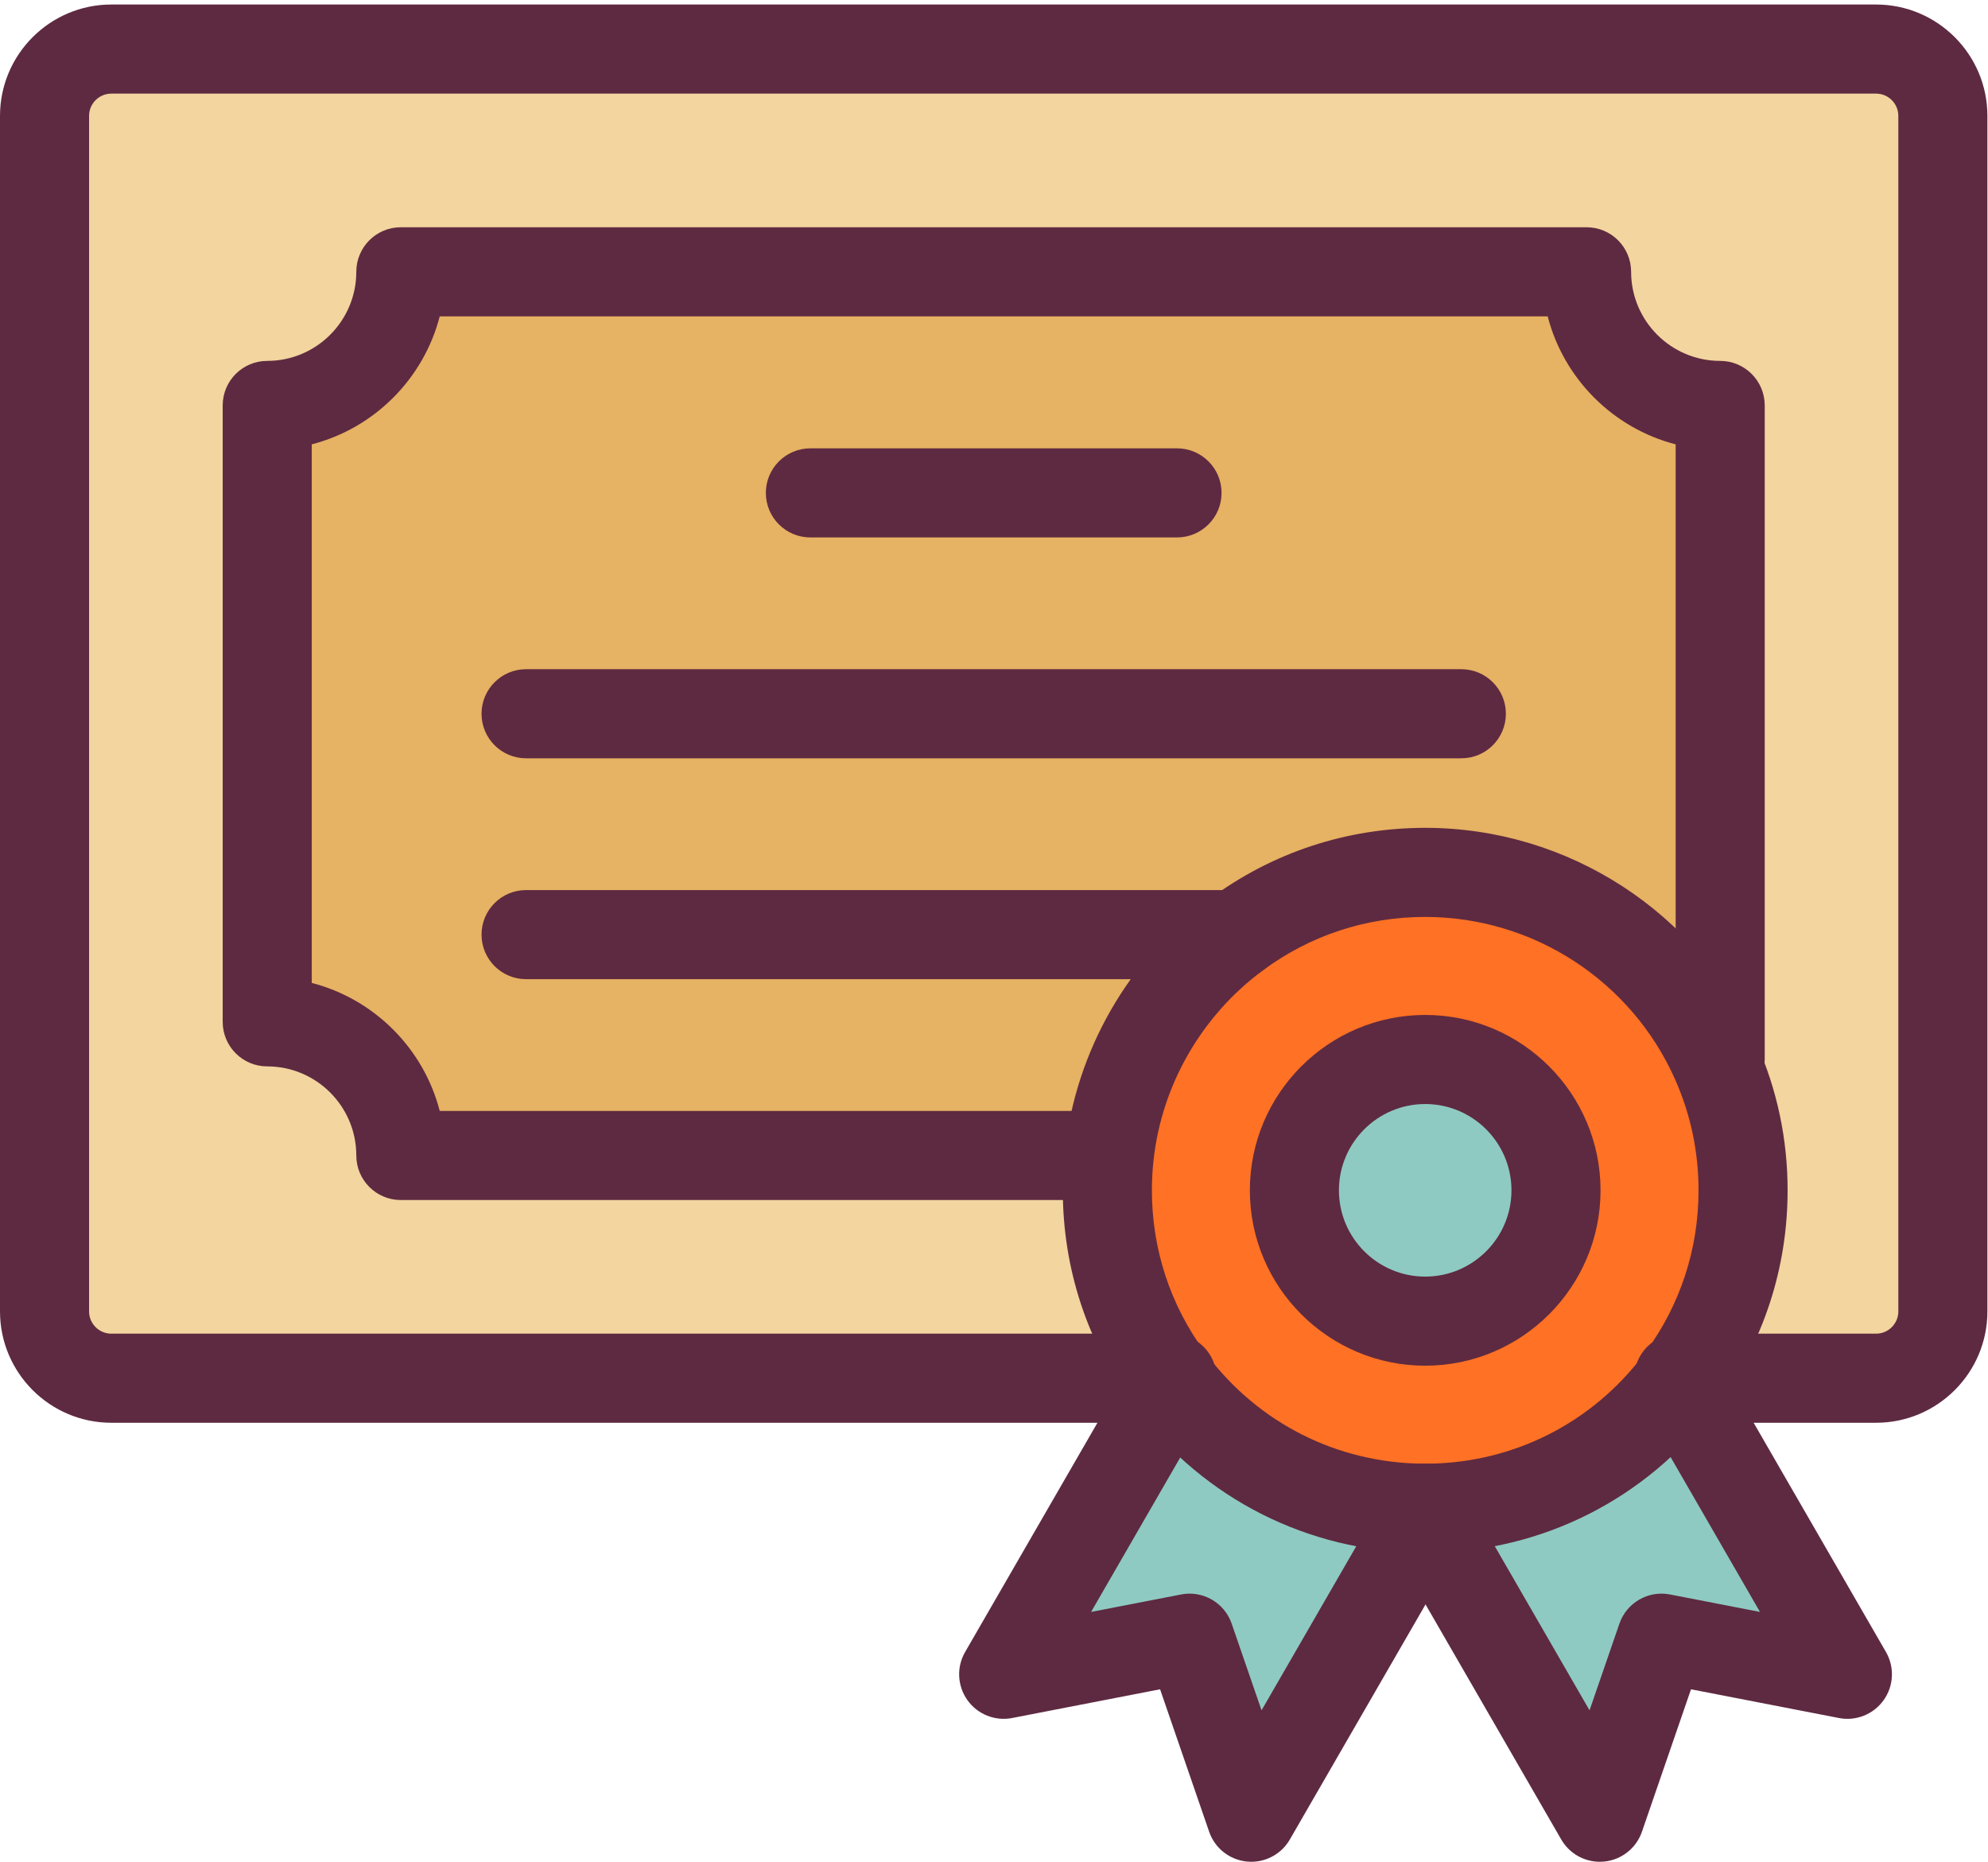
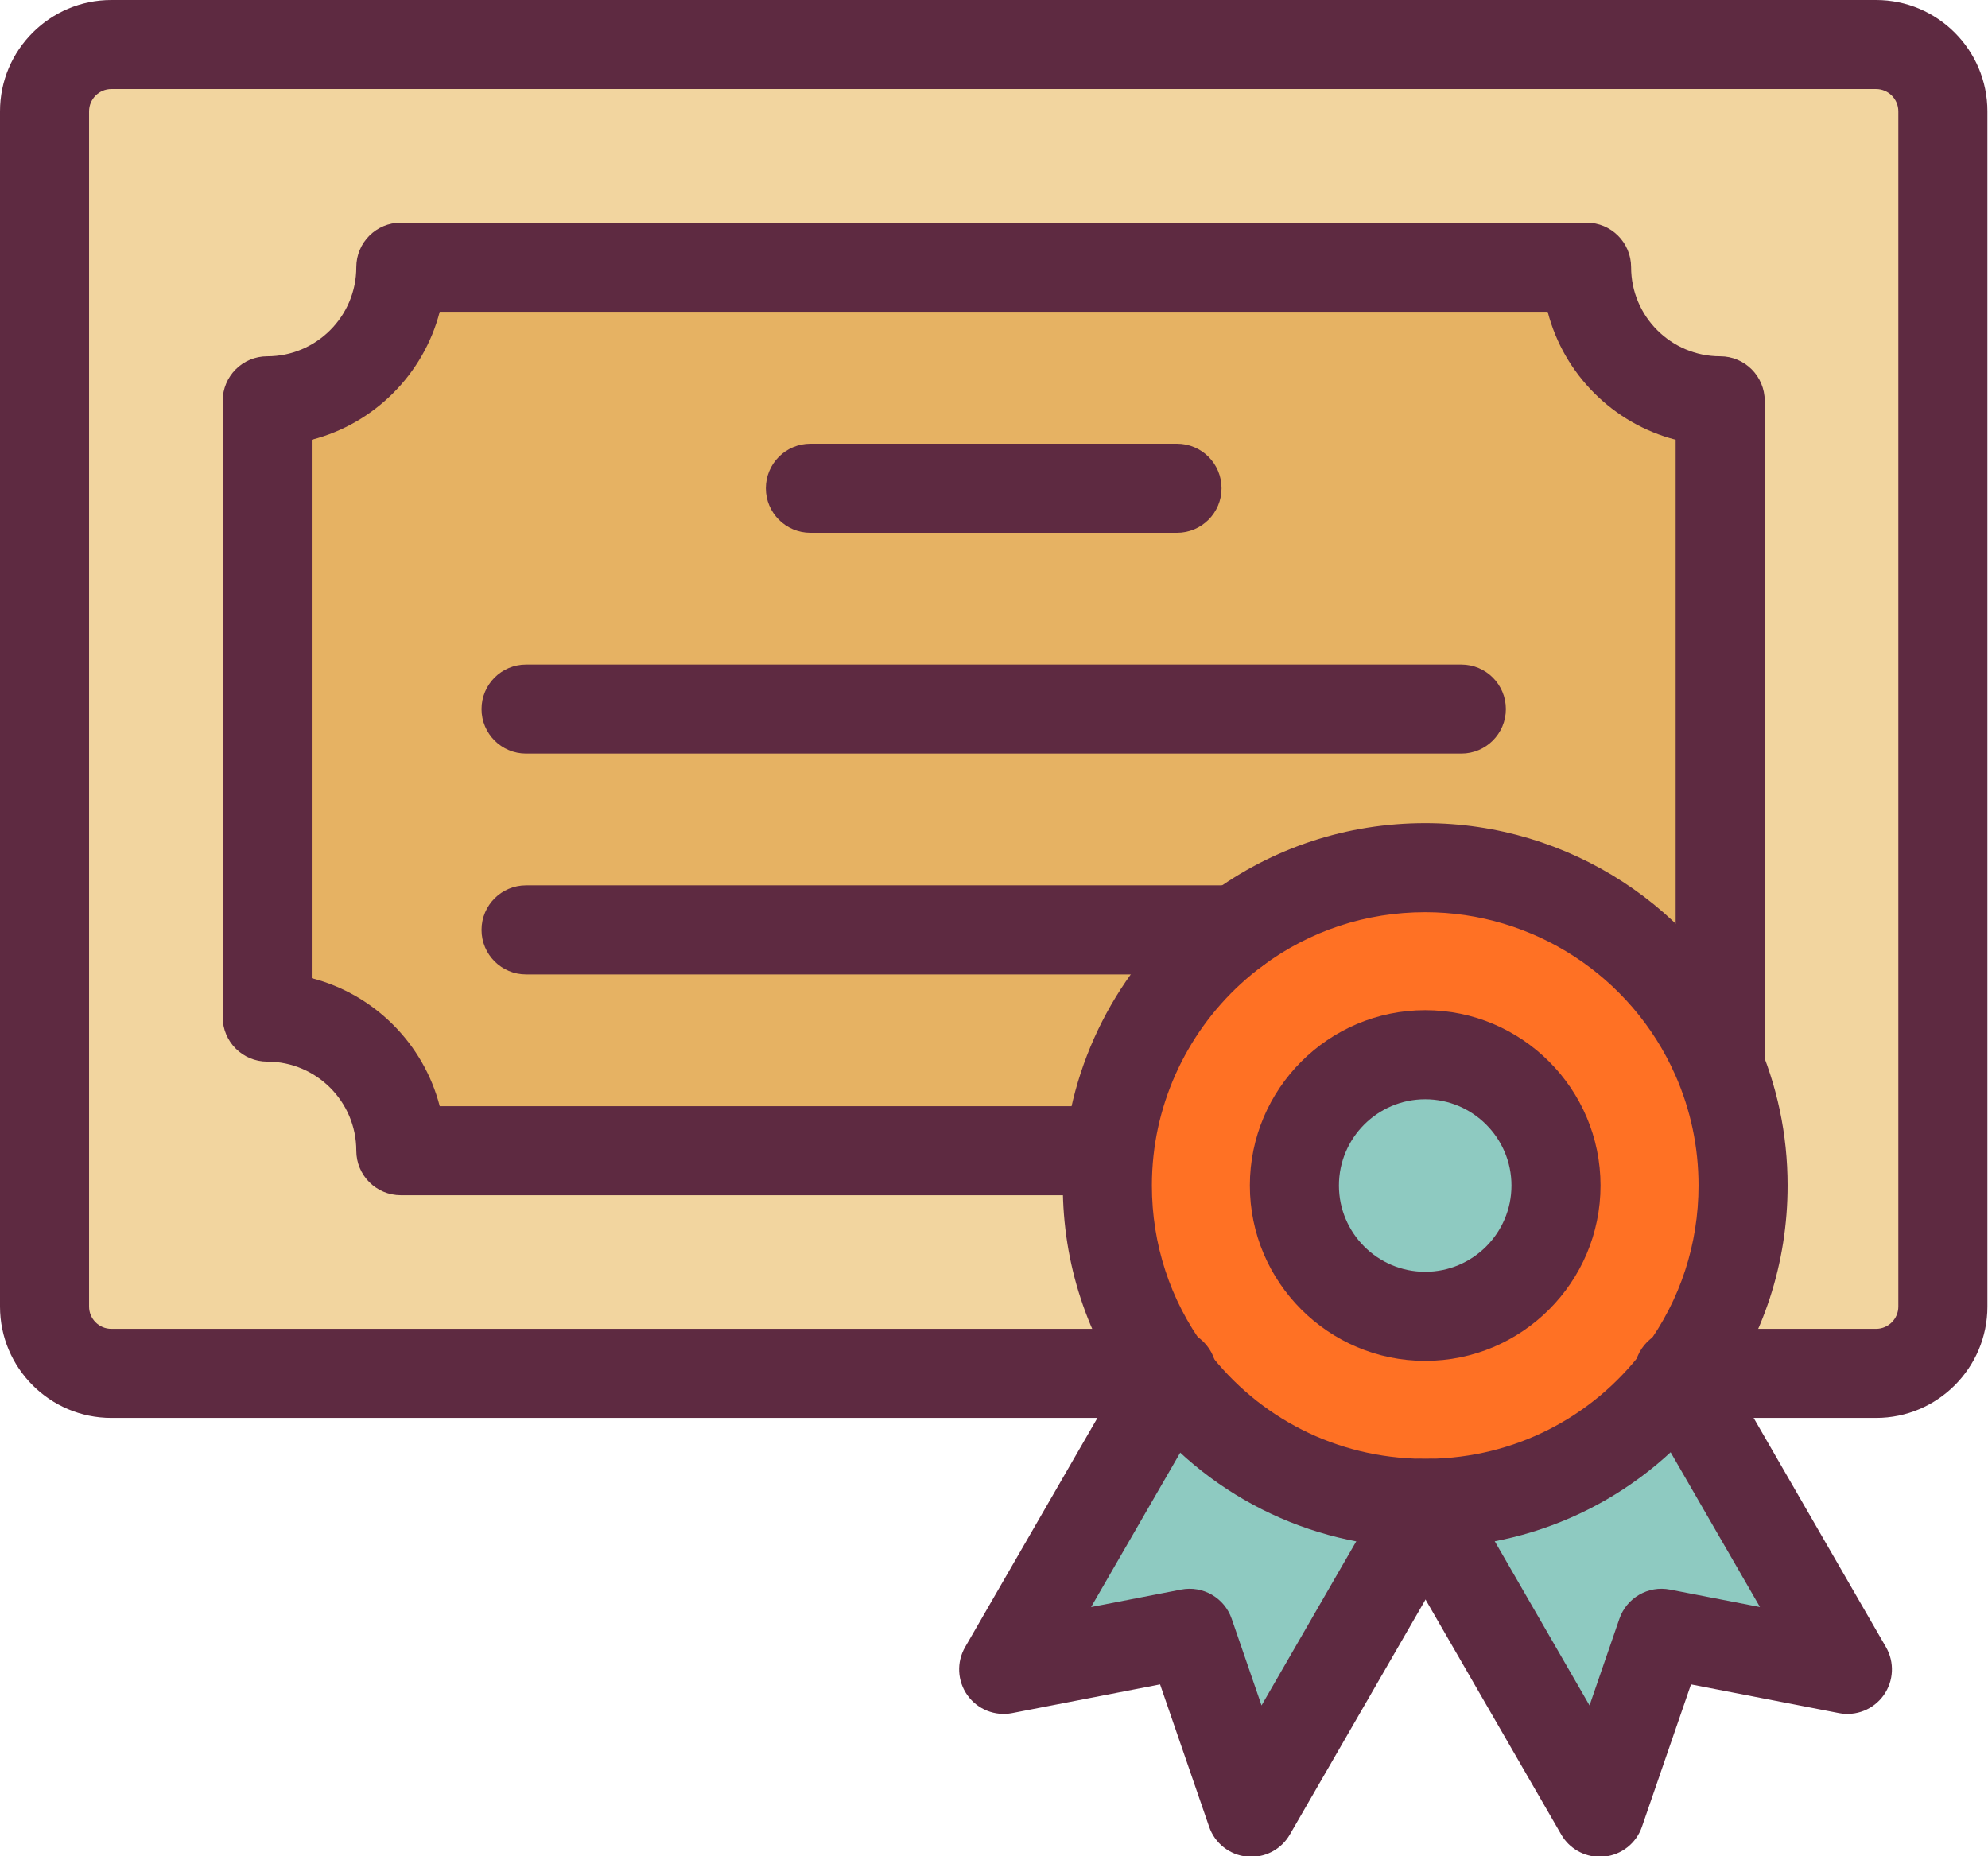
- <svg xmlns="http://www.w3.org/2000/svg" width="361" height="338" viewBox="0 0 361 338" fill="none">
-   <path d="M352.803 21.039V238.08C352.803 244.777 347.376 250.211 340.672 250.211H305.362C312.382 240.66 316.523 228.861 316.523 216.099C316.523 207.769 314.752 199.843 311.574 192.686L312.366 192.346V73.607C298.965 73.607 288.104 62.745 288.104 49.345H72.785C72.785 62.745 61.924 73.607 48.523 73.607V185.512C61.924 185.512 72.785 196.374 72.785 209.774H201.084L201.423 209.815C201.197 211.877 201.084 213.972 201.084 216.099C201.084 228.861 205.224 240.66 212.244 250.211H20.217C13.513 250.211 8.086 244.777 8.086 238.08V21.039C8.086 14.342 13.513 8.908 20.217 8.908H340.672C347.376 8.908 352.803 14.342 352.803 21.039Z" fill="#F2D59F" />
-   <path d="M304.836 250.915L335.463 303.96L301.706 297.409L290.505 329.913L258.859 275.104L259.603 273.81C278.083 273.56 294.452 264.631 304.836 250.915Z" fill="#8ECAC1" />
-   <path d="M224.501 169.677C211.877 179.018 203.199 193.381 201.42 209.815L201.08 209.775H72.782C72.782 196.374 61.92 185.512 48.52 185.512V73.607C61.92 73.607 72.782 62.746 72.782 49.345H288.101C288.101 62.746 298.962 73.607 312.363 73.607V192.346L311.57 192.686C302.593 172.475 282.342 158.379 258.8 158.379C245.949 158.379 234.085 162.576 224.501 169.677Z" fill="#E6B263" />
-   <path d="M212.243 250.211C205.223 240.66 201.082 228.861 201.082 216.099C201.082 213.972 201.195 211.877 201.422 209.815C203.201 193.381 211.879 179.018 224.503 169.677C234.087 162.576 245.951 158.379 258.802 158.379C282.344 158.379 302.595 172.475 311.572 192.686C314.75 199.843 316.522 207.769 316.522 216.099C316.522 228.861 312.381 240.66 305.361 250.211C305.191 250.454 305.021 250.689 304.835 250.915C294.451 264.631 278.082 273.56 259.602 273.81C259.336 273.818 259.069 273.819 258.802 273.819C258.567 273.819 258.333 273.818 258.106 273.81C239.627 273.592 223.233 264.696 212.833 250.996C212.631 250.737 212.437 250.478 212.243 250.211ZM282.554 216.099C282.554 202.981 271.92 192.346 258.802 192.346C245.684 192.346 235.049 202.981 235.049 216.099C235.049 229.217 245.684 239.851 258.802 239.851C271.92 239.851 282.554 229.217 282.554 216.099Z" fill="#FF7124" />
-   <path d="M258.8 239.851C271.918 239.851 282.552 229.217 282.552 216.099C282.552 202.98 271.918 192.346 258.8 192.346C245.681 192.346 235.047 202.98 235.047 216.099C235.047 229.217 245.681 239.851 258.8 239.851Z" fill="#8ECAC1" />
-   <path d="M258.109 273.81L258.862 275.104L227.216 329.913L216.015 297.409L182.258 303.96L212.836 250.996C223.237 264.696 239.63 273.592 258.109 273.81Z" fill="#8ECAC1" />
-   <path d="M340.673 258.299H304.838C300.372 258.299 296.751 254.677 296.751 250.211C296.751 245.745 300.372 242.124 304.838 242.124H340.673C342.903 242.124 344.717 240.31 344.717 238.08V21.039C344.717 18.809 342.903 16.995 340.673 16.995H20.218C17.989 16.995 16.175 18.809 16.175 21.039V238.08C16.175 240.31 17.989 242.124 20.218 242.124H212.836C217.303 242.124 220.923 245.745 220.923 250.211C220.923 254.677 217.303 258.299 212.836 258.299H20.218C9.07 258.299 0 249.229 0 238.08V21.039C0 9.89 9.07 0.82 20.218 0.82H340.673C351.822 0.82 360.892 9.89 360.892 21.039V238.08C360.892 249.229 351.822 258.299 340.673 258.299Z" fill="#5E2A41" />
-   <path d="M213.733 97.57H147.158C142.691 97.57 139.07 93.948 139.07 89.482C139.07 85.017 142.691 81.395 147.158 81.395H213.733C218.2 81.395 221.821 85.017 221.821 89.482C221.821 93.948 218.2 97.57 213.733 97.57Z" fill="#5E2A41" />
-   <path d="M265.364 137.667H95.529C91.062 137.667 87.441 134.046 87.441 129.58C87.441 125.114 91.062 121.492 95.529 121.492H265.364C269.831 121.492 273.452 125.114 273.452 129.58C273.452 134.046 269.831 137.667 265.364 137.667Z" fill="#5E2A41" />
-   <path d="M224.507 177.765H95.529C91.062 177.765 87.441 174.143 87.441 169.677C87.441 165.21 91.062 161.59 95.529 161.59H224.507C228.973 161.59 232.594 165.21 232.594 169.677C232.594 174.144 228.973 177.765 224.507 177.765Z" fill="#5E2A41" />
-   <path d="M201.086 217.862H72.787C68.32 217.862 64.7 214.24 64.7 209.774C64.7 200.856 57.444 193.6 48.525 193.6C44.058 193.6 40.438 189.978 40.438 185.512V73.607C40.438 69.141 44.058 65.519 48.525 65.519C57.444 65.519 64.7 58.264 64.7 49.345C64.7 44.879 68.32 41.257 72.787 41.257H288.106C292.573 41.257 296.193 44.879 296.193 49.345C296.193 58.264 303.449 65.519 312.368 65.519C316.835 65.519 320.455 69.141 320.455 73.607V192.345C320.455 196.811 316.835 200.433 312.368 200.433C307.901 200.433 304.281 196.811 304.281 192.345V80.67C292.929 77.738 283.974 68.784 281.042 57.432H79.851C76.919 68.784 67.964 77.739 56.612 80.67V178.448C67.964 181.38 76.919 190.335 79.851 201.686H201.086C205.552 201.686 209.173 205.308 209.173 209.774C209.173 214.241 205.552 217.862 201.086 217.862Z" fill="#5E2A41" />
-   <path d="M227.219 338C226.961 338 226.702 337.988 226.442 337.963C223.288 337.66 220.602 335.543 219.57 332.548L210.659 306.686L183.8 311.899C180.685 312.505 177.513 311.234 175.674 308.655C173.835 306.076 173.671 302.66 175.255 299.916L205.833 246.952C208.066 243.084 213.013 241.76 216.881 243.992C220.749 246.225 222.074 251.171 219.84 255.04L198.131 292.641L214.475 289.47C218.432 288.699 222.349 290.965 223.662 294.774L229.083 310.506L252.595 269.779C254.823 265.906 259.767 264.574 263.638 266.799C267.51 269.027 268.844 273.97 266.617 277.842L265.873 279.136L234.22 333.956C232.767 336.474 230.086 338 227.219 338Z" fill="#5E2A41" />
-   <path d="M290.508 338C287.639 338 284.96 336.474 283.506 333.956L251.121 277.876C248.876 274.015 250.185 269.064 254.047 266.819C257.909 264.573 262.858 265.883 265.103 269.744L265.855 271.038L288.644 310.506L294.066 294.775C295.379 290.964 299.297 288.699 303.252 289.47L319.594 292.641L297.838 254.958C295.604 251.09 296.929 246.144 300.798 243.911C304.666 241.676 309.611 243.003 311.845 246.87L342.472 299.917C344.056 302.661 343.892 306.076 342.053 308.656C340.214 311.235 337.038 312.506 333.928 311.9L307.069 306.687L298.157 332.548C297.125 335.544 294.439 337.66 291.285 337.964C291.025 337.988 290.765 338 290.508 338Z" fill="#5E2A41" />
-   <path d="M258.804 281.906C258.511 281.906 258.219 281.904 257.933 281.896C237.542 281.631 218.775 272.169 206.424 255.928C206.181 255.615 205.946 255.301 205.712 254.98C197.399 243.669 192.996 230.216 192.996 216.099C192.996 213.69 193.126 211.279 193.383 208.933C195.35 190.776 204.94 174.093 219.694 163.176C231.069 154.749 244.594 150.292 258.803 150.292C284.796 150.292 308.41 165.643 318.965 189.402L318.965 189.404C322.711 197.84 324.61 206.822 324.61 216.099C324.61 230.186 320.227 243.612 311.933 254.929C311.739 255.204 311.493 255.543 311.201 255.907C298.865 272.134 280.13 281.602 259.773 281.897C259.45 281.905 259.128 281.906 258.804 281.906ZM258.804 166.466C248.088 166.466 237.892 169.823 229.32 176.175C218.183 184.416 210.947 196.993 209.464 210.685C209.27 212.459 209.172 214.276 209.172 216.098C209.172 226.745 212.488 236.885 218.762 245.422C218.919 245.639 219.062 245.83 219.211 246.02C219.232 246.048 219.255 246.076 219.277 246.105C228.603 258.39 242.792 265.54 258.204 265.723C258.266 265.724 258.328 265.725 258.39 265.727C258.525 265.732 258.663 265.729 258.804 265.73C258.991 265.731 259.178 265.731 259.365 265.725C259.408 265.725 259.452 265.724 259.495 265.723C274.898 265.514 289.074 258.337 298.389 246.032C298.456 245.944 298.524 245.857 298.594 245.773C298.641 245.714 298.689 245.643 298.739 245.572C298.774 245.521 298.81 245.471 298.846 245.421C305.12 236.885 308.436 226.745 308.436 216.097C308.436 209.096 307.004 202.323 304.182 195.965C296.223 178.047 278.41 166.466 258.804 166.466Z" fill="#5E2A41" />
-   <path d="M258.801 247.939C241.244 247.939 226.961 233.656 226.961 216.099C226.961 198.542 241.244 184.259 258.801 184.259C276.357 184.259 290.641 198.542 290.641 216.099C290.641 233.656 276.358 247.939 258.801 247.939ZM258.801 200.433C250.163 200.433 243.136 207.46 243.136 216.098C243.136 224.736 250.163 231.763 258.801 231.763C267.439 231.763 274.466 224.736 274.466 216.098C274.466 207.46 267.439 200.433 258.801 200.433Z" fill="#5E2A41" />
+ <svg xmlns="http://www.w3.org/2000/svg" width="361" height="337" viewBox="0 0 361 337" fill="none">
+   <path d="M352.803 20.218V237.26C352.803 243.956 347.376 249.391 340.672 249.391H305.362C312.382 239.84 316.523 228.04 316.523 215.278C316.523 206.948 314.752 199.023 311.574 191.865L312.366 191.526V72.787C298.965 72.787 288.104 61.925 288.104 48.524H72.785C72.785 61.925 61.924 72.787 48.523 72.787V184.692C61.924 184.692 72.785 195.553 72.785 208.954H201.084L201.423 208.994C201.197 211.057 201.084 213.151 201.084 215.278C201.084 228.04 205.224 239.84 212.244 249.391H20.217C13.513 249.391 8.086 243.956 8.086 237.26V20.218C8.086 13.522 13.513 8.087 20.217 8.087H340.672C347.376 8.087 352.803 13.522 352.803 20.218Z" fill="#F2D59F" />
+   <path d="M304.836 250.095L335.463 303.14L301.706 296.589L290.505 329.092L258.859 274.284L259.603 272.99C278.083 272.739 294.452 263.811 304.836 250.095Z" fill="#8ECAC1" />
+   <path d="M224.501 168.857C211.877 178.198 203.199 192.561 201.42 208.995L201.08 208.954H72.782C72.782 195.553 61.92 184.692 48.52 184.692V72.787C61.92 72.787 72.782 61.925 72.782 48.525H288.101C288.101 61.925 298.962 72.787 312.363 72.787V191.526L311.57 191.866C302.593 171.655 282.342 157.559 258.8 157.559C245.949 157.559 234.085 161.756 224.501 168.857Z" fill="#E6B263" />
+   <path d="M212.243 249.391C205.223 239.84 201.082 228.04 201.082 215.278C201.082 213.151 201.195 211.057 201.422 208.995C203.201 192.561 211.879 178.198 224.503 168.857C234.087 161.756 245.951 157.559 258.802 157.559C282.344 157.559 302.595 171.655 311.572 191.865C314.75 199.023 316.522 206.948 316.522 215.278C316.522 228.04 312.381 239.84 305.361 249.391C305.191 249.634 305.021 249.868 304.835 250.095C294.451 263.811 278.082 272.739 259.602 272.99C259.336 272.998 259.069 272.998 258.802 272.998C258.567 272.998 258.333 272.998 258.106 272.99C239.627 272.772 223.233 263.876 212.833 250.176C212.631 249.917 212.437 249.658 212.243 249.391ZM282.554 215.278C282.554 202.161 271.92 191.526 258.802 191.526C245.684 191.526 235.049 202.161 235.049 215.278C235.049 228.396 245.684 239.031 258.802 239.031C271.92 239.031 282.554 228.396 282.554 215.278Z" fill="#FF7124" />
+   <path d="M258.8 239.031C271.918 239.031 282.552 228.397 282.552 215.278C282.552 202.16 271.918 191.526 258.8 191.526C245.681 191.526 235.047 202.16 235.047 215.278C235.047 228.397 245.681 239.031 258.8 239.031Z" fill="#8ECAC1" />
+   <path d="M258.109 272.99L258.862 274.284L227.216 329.092L216.015 296.589L182.258 303.14L212.836 250.176C223.237 263.876 239.63 272.772 258.109 272.99Z" fill="#8ECAC1" />
+   <path d="M340.673 257.478H304.838C300.372 257.478 296.751 253.857 296.751 249.391C296.751 244.925 300.372 241.304 304.838 241.304H340.673C342.903 241.304 344.717 239.49 344.717 237.26V20.218C344.717 17.989 342.903 16.175 340.673 16.175H20.218C17.989 16.175 16.175 17.989 16.175 20.218V237.26C16.175 239.49 17.989 241.304 20.218 241.304H212.836C217.303 241.304 220.923 244.925 220.923 249.391C220.923 253.857 217.303 257.478 212.836 257.478H20.218C9.07 257.478 0 248.408 0 237.26V20.218C0 9.07 9.07 0 20.218 0H340.673C351.822 0 360.892 9.07 360.892 20.218V237.26C360.892 248.408 351.822 257.478 340.673 257.478Z" fill="#5E2A41" />
+   <path d="M213.733 96.749H147.158C142.691 96.749 139.07 93.128 139.07 88.662C139.07 84.196 142.691 80.575 147.158 80.575H213.733C218.2 80.575 221.821 84.196 221.821 88.662C221.821 93.128 218.2 96.749 213.733 96.749Z" fill="#5E2A41" />
+   <path d="M265.364 136.847H95.529C91.062 136.847 87.441 133.226 87.441 128.76C87.441 124.294 91.062 120.672 95.529 120.672H265.364C269.831 120.672 273.452 124.294 273.452 128.76C273.452 133.226 269.831 136.847 265.364 136.847Z" fill="#5E2A41" />
+   <path d="M224.507 176.944H95.529C91.062 176.944 87.441 173.323 87.441 168.857C87.441 164.39 91.062 160.769 95.529 160.769H224.507C228.973 160.769 232.594 164.39 232.594 168.857C232.594 173.323 228.973 176.944 224.507 176.944Z" fill="#5E2A41" />
+   <path d="M201.086 217.041H72.787C68.32 217.041 64.7 213.42 64.7 208.954C64.7 200.035 57.444 192.779 48.525 192.779C44.058 192.779 40.438 189.158 40.438 184.692V72.787C40.438 68.321 44.058 64.699 48.525 64.699C57.444 64.699 64.7 57.443 64.7 48.524C64.7 44.059 68.32 40.437 72.787 40.437H288.106C292.573 40.437 296.193 44.059 296.193 48.524C296.193 57.443 303.449 64.699 312.368 64.699C316.835 64.699 320.455 68.321 320.455 72.787V191.525C320.455 195.991 316.835 199.612 312.368 199.612C307.901 199.612 304.281 195.991 304.281 191.525V79.85C292.929 76.918 283.974 67.963 281.042 56.612H79.851C76.919 67.963 67.964 76.918 56.612 79.85V177.628C67.964 180.559 76.919 189.514 79.851 200.866H201.086C205.552 200.866 209.173 204.487 209.173 208.953C209.173 213.421 205.552 217.041 201.086 217.041Z" fill="#5E2A41" />
+   <path d="M227.219 337.18C226.961 337.18 226.702 337.168 226.442 337.143C223.288 336.839 220.602 334.723 219.57 331.727L210.659 305.866L183.8 311.078C180.685 311.685 177.513 310.414 175.674 307.835C173.835 305.256 173.671 301.839 175.255 299.095L205.833 246.132C208.066 242.264 213.013 240.94 216.881 243.172C220.749 245.405 222.074 250.351 219.84 254.219L198.131 291.821L214.475 288.65C218.432 287.879 222.349 290.144 223.662 293.954L229.083 309.686L252.595 268.958C254.823 265.085 259.767 263.753 263.638 265.979C267.51 268.206 268.844 273.149 266.617 277.022L265.873 278.316L234.22 333.136C232.767 335.654 230.086 337.18 227.219 337.18Z" fill="#5E2A41" />
+   <path d="M290.508 337.18C287.639 337.18 284.96 335.654 283.506 333.136L251.121 277.056C248.876 273.195 250.185 268.244 254.047 265.999C257.909 263.753 262.858 265.063 265.103 268.924L265.855 270.218L288.644 309.686L294.066 293.954C295.379 290.143 299.297 287.879 303.252 288.65L319.594 291.821L297.838 254.138C295.604 250.269 296.929 245.324 300.798 243.09C304.666 240.856 309.611 242.183 311.845 246.05L342.472 299.096C344.056 301.84 343.892 305.256 342.053 307.835C340.214 310.415 337.038 311.686 333.928 311.079L307.069 305.867L298.157 331.728C297.125 334.724 294.439 336.84 291.285 337.143C291.025 337.168 290.765 337.18 290.508 337.18Z" fill="#5E2A41" />
+   <path d="M258.804 281.086C258.511 281.086 258.219 281.084 257.933 281.076C237.542 280.811 218.775 271.349 206.424 255.107C206.181 254.794 205.946 254.48 205.712 254.159C197.399 242.848 192.996 229.396 192.996 215.278C192.996 212.869 193.126 210.458 193.383 208.113C195.35 189.955 204.94 173.273 219.694 162.356C231.069 153.928 244.594 149.471 258.803 149.471C284.796 149.471 308.41 164.823 318.965 188.582L318.965 188.584C322.711 197.02 324.61 206.001 324.61 215.278C324.61 229.366 320.227 242.792 311.933 254.108C311.739 254.383 311.493 254.723 311.201 255.087C298.865 271.314 280.13 280.782 259.773 281.077C259.45 281.085 259.128 281.086 258.804 281.086ZM258.804 165.645C248.088 165.645 237.892 169.002 229.32 175.355C218.183 183.595 210.947 196.173 209.464 209.865C209.27 211.638 209.172 213.456 209.172 215.278C209.172 225.925 212.488 236.065 218.762 244.602C218.919 244.818 219.062 245.009 219.211 245.199C219.232 245.228 219.255 245.256 219.277 245.284C228.603 257.57 242.792 264.72 258.204 264.903C258.266 264.904 258.328 264.904 258.39 264.907C258.525 264.912 258.663 264.909 258.804 264.91C258.991 264.911 259.178 264.911 259.365 264.905C259.408 264.904 259.452 264.904 259.495 264.903C274.898 264.693 289.074 257.516 298.389 245.212C298.456 245.124 298.524 245.037 298.594 244.953C298.641 244.894 298.689 244.823 298.739 244.751C298.774 244.7 298.81 244.651 298.846 244.601C305.12 236.065 308.436 225.925 308.436 215.277C308.436 208.276 307.004 201.502 304.182 195.145C296.223 177.226 278.41 165.645 258.804 165.645Z" fill="#5E2A41" />
+   <path d="M258.801 247.119C241.244 247.119 226.961 232.835 226.961 215.279C226.961 197.722 241.244 183.438 258.801 183.438C276.357 183.438 290.641 197.722 290.641 215.279C290.641 232.835 276.358 247.119 258.801 247.119ZM258.801 199.612C250.163 199.612 243.136 206.64 243.136 215.278C243.136 223.916 250.163 230.943 258.801 230.943C267.439 230.943 274.466 223.916 274.466 215.278C274.466 206.64 267.439 199.612 258.801 199.612Z" fill="#5E2A41" />
</svg>
